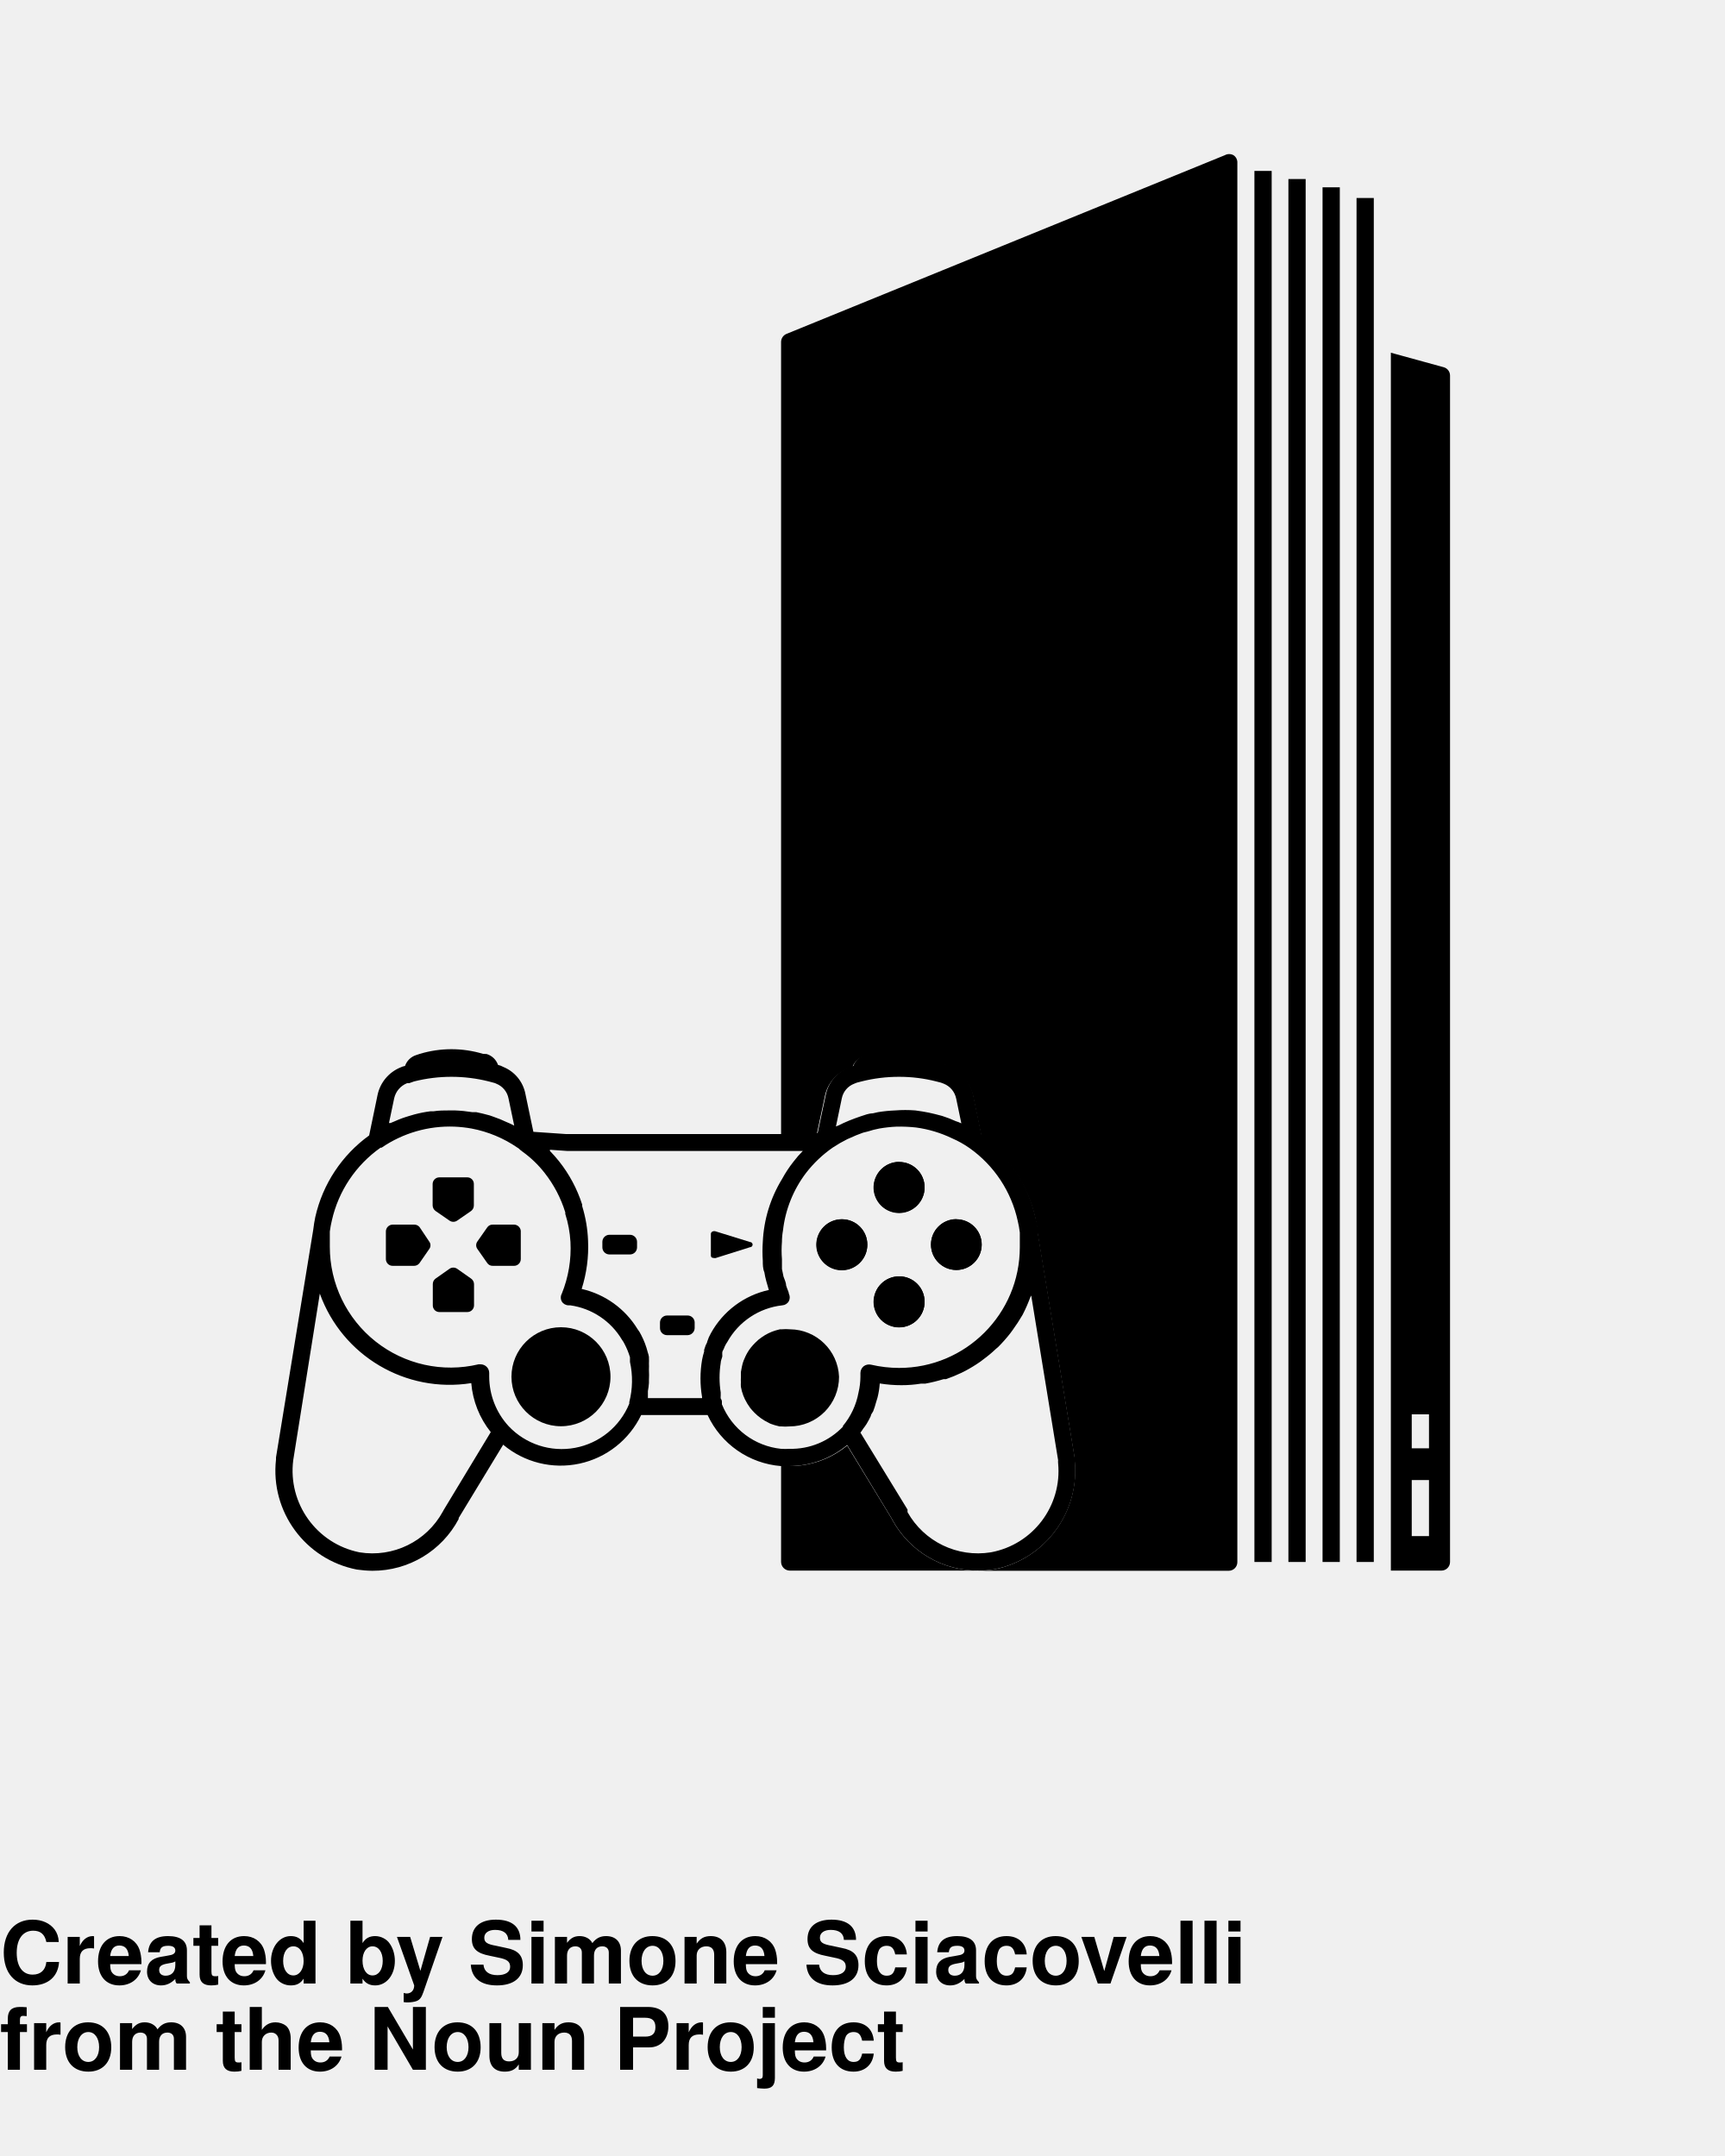
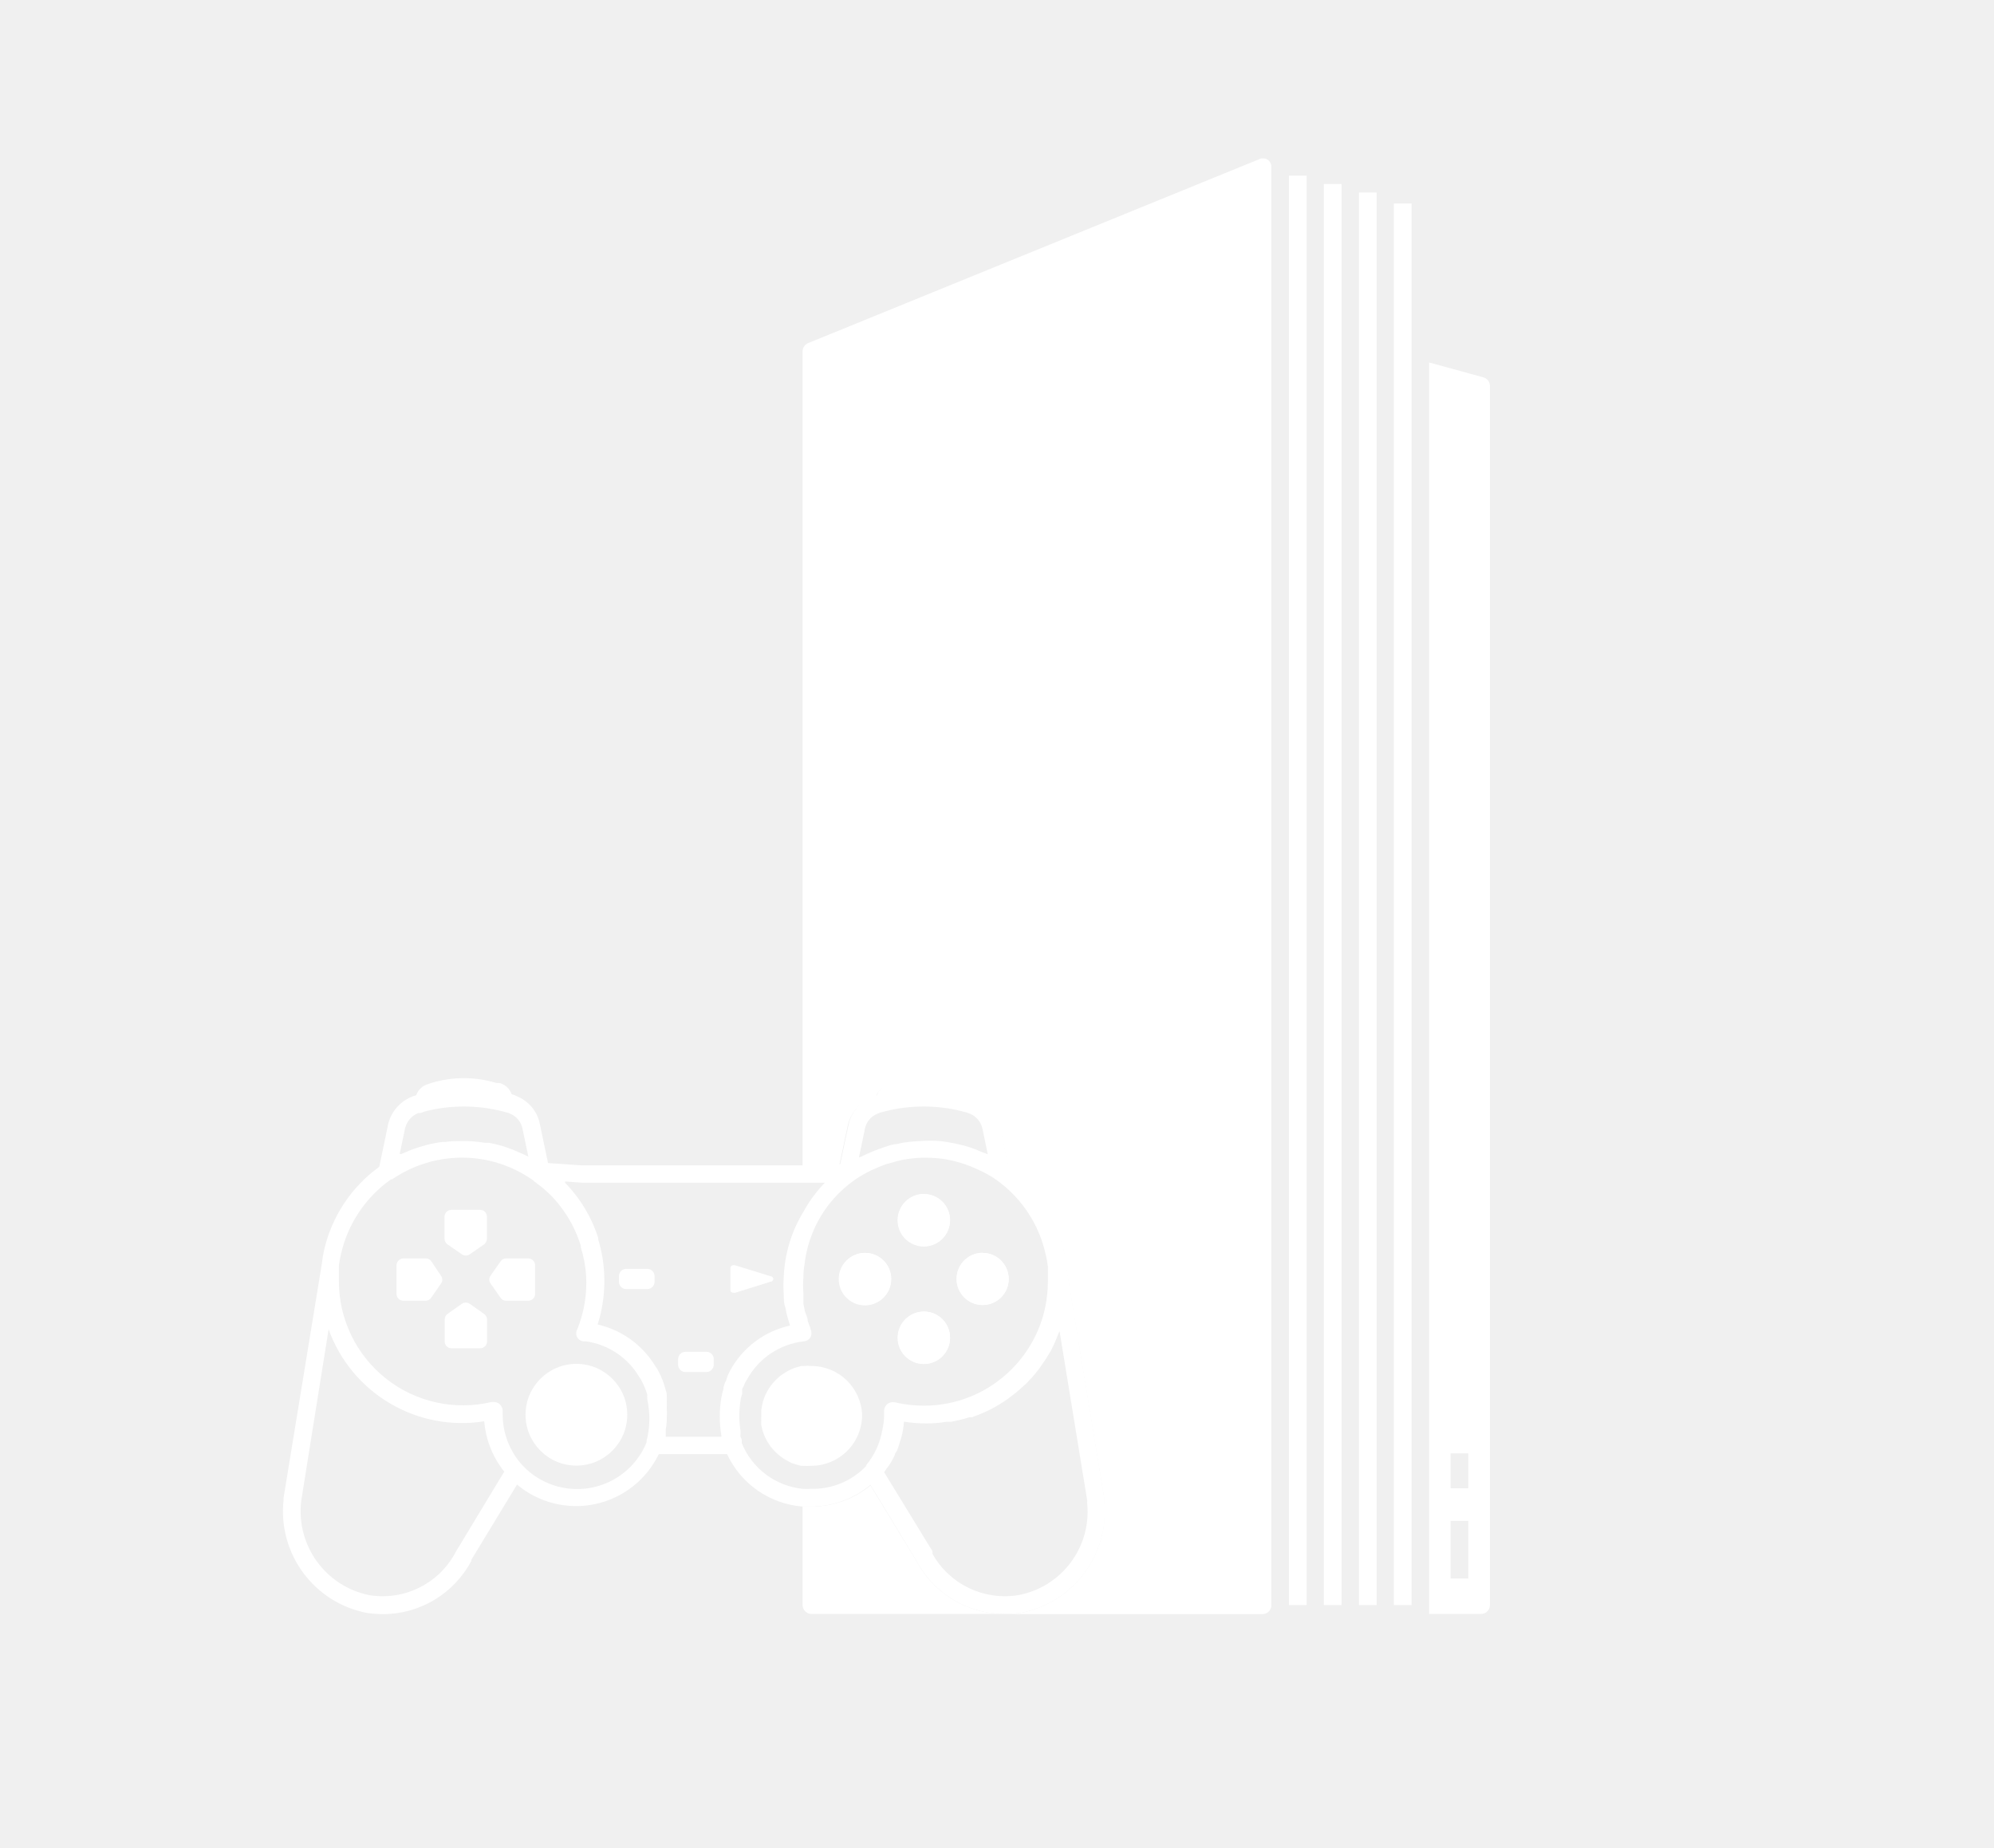
- <svg xmlns="http://www.w3.org/2000/svg" viewBox="0 0 100 125" x="0px" y="0px">
+ <svg xmlns="http://www.w3.org/2000/svg" y="0px" x="0px" viewBox="0 0 112.5 104.25" style="max-height: 500px" width="112.5" height="104.25">
  <g>
-     <path d="M48.81,70.69a1.47,1.47,0,1,0,1.47,1.47A1.47,1.47,0,0,0,48.81,70.69ZM52.12,74a1.47,1.47,0,1,0,1.48,1.47A1.47,1.47,0,0,0,52.12,74Zm0-6.64a1.47,1.47,0,1,0,1.48,1.47A1.47,1.47,0,0,0,52.12,67.37Zm3.32,3.32a1.47,1.47,0,1,0,1.47,1.47A1.47,1.47,0,0,0,55.44,70.69ZM71.51,9A.52.52,0,0,0,71,9L45.59,19.36a.51.51,0,0,0-.31.46v46l1,0a6.7,6.7,0,0,0,.75-.06l.32,0,.47-2.21a2.16,2.16,0,0,1,1.32-1.58,1.51,1.51,0,0,1,.28-.1,1,1,0,0,1,.65-.63l.21-.07a6.37,6.37,0,0,1,3.67,0l.2.07a1,1,0,0,1,.66.63,1.65,1.65,0,0,1,.34.13,2.18,2.18,0,0,1,1.26,1.55l.49,2.36A8,8,0,0,1,60,70.55c.06.24.1.49.14.75v.14L62.29,84.5a.49.49,0,0,1,0,.12A5.83,5.83,0,0,1,57.59,91a6.67,6.67,0,0,1-.89.07H71.23a.5.5,0,0,0,.5-.5V9.44A.5.5,0,0,0,71.51,9ZM51.74,88.14a1.11,1.11,0,0,1-.07-.13l-2.56-4.2A5.23,5.23,0,0,1,45.76,85l-.48,0v5.56a.51.51,0,0,0,.5.5H56.7A5.63,5.63,0,0,1,51.74,88.14Zm3.7-17.45a1.47,1.47,0,1,0,1.47,1.47A1.47,1.47,0,0,0,55.44,70.69Zm-3.32-3.32a1.47,1.47,0,1,0,1.48,1.47A1.47,1.47,0,0,0,52.12,67.37Zm0,6.64a1.47,1.47,0,1,0,1.48,1.47A1.47,1.47,0,0,0,52.12,74Zm-3.31-3.32a1.47,1.47,0,1,0,1.47,1.47A1.47,1.47,0,0,0,48.81,70.69Z" />
-     <rect x="72.72" y="9.91" width="1" height="80.65" />
-     <rect x="74.69" y="10.38" width="1" height="80.18" />
-     <rect x="76.67" y="10.86" width="1" height="79.7" />
-     <path d="M83.69,21.29l-3.06-.84V91.06h2.93a.5.5,0,0,0,.5-.5V21.77A.5.5,0,0,0,83.69,21.29Zm-.85,67.77h-1V85.81h1Zm0-5.09h-1V82h1Z" />
-     <polygon points="78.64 11.48 78.64 90.56 79.64 90.56 79.64 90.56 79.64 61.74 79.64 21.22 79.64 20.7 79.64 20.18 79.64 12.14 79.64 11.99 79.64 11.48 79.64 11.48 78.64 11.48" />
-     <path d="M62.3,84.62a.49.49,0,0,0,0-.12L60.16,71.44V71.3c0-.26-.08-.51-.14-.75a8,8,0,0,0-3.11-4.71l-.49-2.36a2.18,2.18,0,0,0-1.26-1.55,1.65,1.65,0,0,0-.34-.13,1,1,0,0,0-.66-.63L54,61.1a6.37,6.37,0,0,0-3.67,0l-.21.07a1,1,0,0,0-.65.63,1.51,1.51,0,0,0-.28.1,2.16,2.16,0,0,0-1.32,1.58l-.47,2.21-.32,0a6.7,6.7,0,0,1-.75.06l-1,0H32.81l-1.89-.13-.46-2.19a2.12,2.12,0,0,0-1.28-1.57,1.17,1.17,0,0,0-.31-.12,1,1,0,0,0-.66-.63L28,61.1a6.34,6.34,0,0,0-3.66,0l-.21.07a1,1,0,0,0-.65.63h0a1.07,1.07,0,0,0-.27.09,2.22,2.22,0,0,0-1.32,1.58l-.49,2.36a8,8,0,0,0-3.12,4.72c-.05.24-.09.48-.12.74L16,84.5l0,.12A5.84,5.84,0,0,0,20.69,91a6.82,6.82,0,0,0,.9.07,5.64,5.64,0,0,0,5-3l0-.06,2.58-4.25a5.18,5.18,0,0,0,8-1.72h3.85A5.14,5.14,0,0,0,45.28,85l.48,0a5.23,5.23,0,0,0,3.35-1.22L51.67,88a1.11,1.11,0,0,0,.07.13,5.63,5.63,0,0,0,5,2.93,6.67,6.67,0,0,0,.89-.07A5.83,5.83,0,0,0,62.3,84.62ZM48.8,63.68a1.15,1.15,0,0,1,.72-.85l.15-.06.27-.07a8.86,8.86,0,0,1,2.18-.27,8.7,8.7,0,0,1,2.16.27l.27.07.16.06a1.18,1.18,0,0,1,.72.86l.3,1.44,0,0A2.36,2.36,0,0,0,55.4,65q-.37-.17-.78-.3l-.42-.11c-.24-.06-.48-.11-.73-.15l-.41-.06a7.46,7.46,0,0,0-1.16,0,8.26,8.26,0,0,0-1,.1l-.31.07c-.23,0-.47.1-.69.17l-.34.12q-.33.12-.66.27l-.29.14-.15.06Zm-25.95,0a1.23,1.23,0,0,1,.75-.88l.12,0L24,62.7a8.86,8.86,0,0,1,4.34,0l.26.07a.58.58,0,0,1,.17.06,1.15,1.15,0,0,1,.71.86l.33,1.57-.29-.14-.12-.05a7.22,7.22,0,0,0-.81-.33l-.2-.07c-.26-.07-.52-.14-.78-.19l-.23,0a8.47,8.47,0,0,0-1-.1h-.31c-.31,0-.63,0-.94.05l-.18,0a7.12,7.12,0,0,0-.92.18l-.34.1a6.08,6.08,0,0,0-.81.3l-.24.1-.09,0Zm2.88,23.85-.06.11A4.65,4.65,0,0,1,20.84,90,4.83,4.83,0,0,1,17,84.65h0L18.54,75a8,8,0,0,0,8.78,5.19,5.24,5.24,0,0,0,1.13,2.84Zm10.75-6.25s0,.06,0,.1a4.23,4.23,0,0,1-7,1.3,4.26,4.26,0,0,1-1.12-2.87v-.21a.5.5,0,0,0-.5-.5l-.12,0a7,7,0,0,1-8.62-6.82c0-.21,0-.43,0-.68l0-.13v-.07a6.25,6.25,0,0,1,.12-.65,7.06,7.06,0,0,1,2.82-4.21l.06,0a7,7,0,0,1,4.22-1.22,7.41,7.41,0,0,1,1,.11A7,7,0,0,1,30,66.54a.47.47,0,0,1,.12.09.2.2,0,0,0,.07.06l.1.08A6.25,6.25,0,0,1,31.57,68a7.06,7.06,0,0,1,1.2,2.29l0,.09A6.6,6.6,0,0,1,33.07,72a7,7,0,0,1-.5,3,.47.47,0,0,0,0,.46.46.46,0,0,0,.39.22l.1,0a4.16,4.16,0,0,1,3,2,1.42,1.42,0,0,1,.14.23,4.28,4.28,0,0,1,.32.78.94.94,0,0,0,0,.16.52.52,0,0,0,0,.11A5,5,0,0,1,36.48,81.29ZM41,77.78c0,.07-.07.15-.1.24s0,0,0,0-.05.15-.08.24a.58.58,0,0,1,0,.1,4.21,4.21,0,0,0-.12.48A6.41,6.41,0,0,0,40.7,81s0,0,0,.06H37.56l0-.16a2.17,2.17,0,0,0,0-.25,4,4,0,0,0,.06-.47c0-.06,0-.12,0-.17a5.23,5.23,0,0,0,0-.56v-.08a2.91,2.91,0,0,0,0-.31,3.31,3.31,0,0,0,0-.33.13.13,0,0,1,0-.06h0v0a1.5,1.5,0,0,0-.07-.27,4.59,4.59,0,0,0-.38-1,1.86,1.86,0,0,0-.21-.34,5.12,5.12,0,0,0-3.24-2.33,8.06,8.06,0,0,0,.37-2.8,7.75,7.75,0,0,0-.34-2l0-.09a7.93,7.93,0,0,0-1.34-2.51,7.57,7.57,0,0,0-.53-.6l0-.07,1,.07h12.5c.4,0,.75,0,1,0h.16a6.14,6.14,0,0,0-.54.62,7,7,0,0,0-.66,1A7.65,7.65,0,0,0,44.22,72a8.07,8.07,0,0,0,0,1.09c0,.23,0,.46.09.67a4.64,4.64,0,0,0,.11.51c.05.18.1.36.15.52a5.07,5.07,0,0,0-3.36,2.51A2.41,2.41,0,0,0,41,77.78Zm7.89,4.91A4.15,4.15,0,0,1,45.76,84a3.87,3.87,0,0,1-.48,0,4.16,4.16,0,0,1-3.43-2.58l0-.13c0-.05,0-.11-.07-.21a.62.62,0,0,1,0-.16s0-.17,0-.19a5.47,5.47,0,0,1,0-1.71c0-.12.06-.24.09-.36a.5.5,0,0,0,0-.13.76.76,0,0,1,0-.11l0,0c0-.07.05-.14.09-.22a1.61,1.61,0,0,1,.2-.39,4.17,4.17,0,0,1,3.19-2.13h0a.47.47,0,0,0,.38-.24.49.49,0,0,0,0-.44c0-.08-.06-.18-.11-.33l-.05-.15c0-.17-.1-.35-.15-.51l-.09-.44,0-.17c0-.14,0-.27,0-.4a6.13,6.13,0,0,1,0-1q0-.33.06-.66A6.78,6.78,0,0,1,46.73,68a7,7,0,0,1,1.55-1.47h0a8.1,8.1,0,0,1,.85-.49l.12-.05c.26-.12.52-.23.78-.32l.28-.07a5.33,5.33,0,0,1,.66-.17,7.84,7.84,0,0,1,1-.11,8.7,8.7,0,0,1,1.14.05A7,7,0,0,1,55.2,66a5.73,5.73,0,0,1,1,.56A7,7,0,0,1,59,70.79a5.77,5.77,0,0,1,.12.67v.05a1.1,1.1,0,0,0,0,.16c0,.21,0,.43,0,.64a7,7,0,0,1-7,7,7.29,7.29,0,0,1-1.63-.19.52.52,0,0,0-.42.09.51.51,0,0,0-.19.39v.21a4,4,0,0,1-.11.92A4.21,4.21,0,0,1,48.85,82.69ZM57.44,90a4.68,4.68,0,0,1-4.83-2.33.88.88,0,0,0,0-.15l-2.73-4.46a1.88,1.88,0,0,0,.16-.23,2.83,2.83,0,0,0,.2-.28,4.76,4.76,0,0,0,.24-.45c0-.09.09-.18.14-.28a4.68,4.68,0,0,0,.17-.53,2.58,2.58,0,0,0,.08-.26,4.52,4.52,0,0,0,.13-.82,7.82,7.82,0,0,0,1.26.1,7,7,0,0,0,1.13-.09l.25,0a9.11,9.11,0,0,0,1.06-.26l.14,0a8.93,8.93,0,0,0,.9-.37l.2-.1a8.33,8.33,0,0,0,.9-.55l.17-.13a7.15,7.15,0,0,0,.73-.61l.12-.1a8.78,8.78,0,0,0,.7-.79l.14-.19a10.44,10.44,0,0,0,.58-.89s0,0,0,0a8.77,8.77,0,0,0,.44-1l.06-.12,1.56,9.55a.76.76,0,0,0,0,.17A4.79,4.79,0,0,1,57.44,90Z" />
-     <path d="M45.22,72a6.13,6.13,0,0,0,0,1c0,.13,0,.26,0,.4v-2Q45.24,71.67,45.22,72Z" />
-     <path d="M40.27,76.65V77a.42.42,0,0,1-.41.41H38.67a.41.41,0,0,1-.41-.41v-.32a.41.41,0,0,1,.41-.41h1.19A.41.41,0,0,1,40.27,76.65Z" />
-     <path d="M36.93,72v.32a.41.41,0,0,1-.41.41H35.33a.41.41,0,0,1-.41-.41V72a.41.41,0,0,1,.41-.41h1.19A.41.41,0,0,1,36.93,72Z" />
-     <path d="M43.48,72.31l-2,.63c-.13,0-.27,0-.27-.15V71.54c0-.12.14-.19.27-.15l2,.62A.15.15,0,0,1,43.48,72.31Z" />
-     <path d="M26.06,70.77a.39.39,0,0,0,.44,0l.81-.56a.4.4,0,0,0,.16-.32V68.65a.38.38,0,0,0-.39-.39H25.47a.39.39,0,0,0-.39.39v1.24a.41.41,0,0,0,.17.32Z" />
-     <path d="M26.5,73.56a.39.39,0,0,0-.44,0l-.81.57a.39.39,0,0,0-.16.32v1.24a.38.38,0,0,0,.39.38h1.61a.39.39,0,0,0,.39-.38V74.45a.4.4,0,0,0-.17-.32Z" />
-     <path d="M30.19,73V71.36A.4.4,0,0,0,29.8,71H28.56a.37.37,0,0,0-.32.17l-.56.8a.37.37,0,0,0,0,.45l.56.8a.37.37,0,0,0,.32.17H29.8A.39.39,0,0,0,30.19,73Z" />
-     <path d="M24.32,71.14A.4.4,0,0,0,24,71H22.76a.4.4,0,0,0-.39.39V73a.39.39,0,0,0,.39.39H24a.39.39,0,0,0,.32-.16l.56-.81a.36.36,0,0,0,0-.44Z" />
-     <path d="M53.6,68.84a1.48,1.48,0,1,1-1.48-1.47A1.47,1.47,0,0,1,53.6,68.84Z" />
-     <path d="M53.6,75.48A1.48,1.48,0,1,1,52.12,74,1.47,1.47,0,0,1,53.6,75.48Z" />
-     <path d="M56.91,72.16a1.47,1.47,0,1,1-1.47-1.47A1.47,1.47,0,0,1,56.91,72.16Z" />
-     <path d="M50.28,72.16a1.48,1.48,0,1,1-1.47-1.47A1.47,1.47,0,0,1,50.28,72.16Z" />
-     <circle cx="32.52" cy="79.82" r="2.87" />
-     <path d="M48.64,79.82a2.87,2.87,0,0,1-2.87,2.88,2.63,2.63,0,0,1-.49,0l-.09,0-.27-.07-.21-.07a.69.69,0,0,1-.15-.07,2.87,2.87,0,0,1-.81-.57,3.58,3.58,0,0,1-.26-.29,3.3,3.3,0,0,1-.31-.51l-.09-.21a2.73,2.73,0,0,1-.14-.51,2,2,0,0,1,0-.26,2.26,2.26,0,0,1,0-.26c0-.11,0-.22,0-.33l.06-.32a2,2,0,0,1,.1-.35,2.29,2.29,0,0,1,.1-.23,2.67,2.67,0,0,1,.31-.51,3.58,3.58,0,0,1,.26-.29,2.3,2.3,0,0,1,.38-.32,2.77,2.77,0,0,1,.79-.39l.26-.07.1,0a2.63,2.63,0,0,1,.49,0A2.87,2.87,0,0,1,48.64,79.82Z" />
+     <path d="M48.81,70.69a1.47,1.47,0,1,0,1.47,1.47A1.47,1.47,0,0,0,48.81,70.69ZM52.12,74a1.47,1.47,0,1,0,1.48,1.47A1.47,1.47,0,0,0,52.12,74Zm0-6.64a1.47,1.47,0,1,0,1.48,1.47A1.47,1.47,0,0,0,52.12,67.37Zm3.32,3.32a1.47,1.47,0,1,0,1.47,1.47A1.47,1.47,0,0,0,55.44,70.69ZM71.51,9A.52.52,0,0,0,71,9L45.59,19.36a.51.51,0,0,0-.31.46v46l1,0a6.7,6.7,0,0,0,.75-.06l.32,0,.47-2.21a2.16,2.16,0,0,1,1.32-1.58,1.51,1.51,0,0,1,.28-.1,1,1,0,0,1,.65-.63l.21-.07a6.37,6.37,0,0,1,3.67,0l.2.07a1,1,0,0,1,.66.63,1.65,1.65,0,0,1,.34.13,2.18,2.18,0,0,1,1.26,1.55l.49,2.36A8,8,0,0,1,60,70.55c.06.24.1.49.14.75v.14L62.29,84.5a.49.49,0,0,1,0,.12A5.83,5.83,0,0,1,57.59,91a6.67,6.67,0,0,1-.89.07H71.23a.5.5,0,0,0,.5-.5V9.44A.5.5,0,0,0,71.51,9ZM51.74,88.14a1.11,1.11,0,0,1-.07-.13l-2.56-4.2A5.23,5.23,0,0,1,45.76,85l-.48,0v5.56a.51.51,0,0,0,.5.5H56.7A5.63,5.63,0,0,1,51.74,88.14Zm3.7-17.45a1.47,1.47,0,1,0,1.47,1.47A1.47,1.47,0,0,0,55.44,70.69Zm-3.32-3.32a1.47,1.47,0,1,0,1.48,1.47A1.47,1.47,0,0,0,52.12,67.37Zm0,6.64a1.47,1.47,0,1,0,1.48,1.47A1.47,1.47,0,0,0,52.12,74Zm-3.31-3.32a1.47,1.47,0,1,0,1.47,1.47A1.47,1.47,0,0,0,48.81,70.69Z" fill="#ffffff" />
+     <rect height="80.65" width="1" y="9.91" x="72.72" fill="#ffffff" />
+     <rect height="80.18" width="1" y="10.38" x="74.69" fill="#ffffff" />
+     <rect height="79.7" width="1" y="10.86" x="76.67" fill="#ffffff" />
+     <path d="M83.69,21.29l-3.06-.84V91.06h2.93a.5.5,0,0,0,.5-.5V21.77A.5.5,0,0,0,83.69,21.29Zm-.85,67.77h-1V85.81h1Zm0-5.09h-1V82h1Z" fill="#ffffff" />
+     <polygon points="78.64 11.48 78.64 90.56 79.64 90.56 79.64 90.56 79.64 61.74 79.64 21.22 79.64 20.7 79.64 20.18 79.64 12.14 79.64 11.99 79.64 11.48 79.64 11.48 78.64 11.48" fill="#ffffff" />
+     <path d="M62.3,84.62a.49.49,0,0,0,0-.12L60.16,71.44V71.3c0-.26-.08-.51-.14-.75a8,8,0,0,0-3.11-4.71l-.49-2.36a2.18,2.18,0,0,0-1.26-1.55,1.65,1.65,0,0,0-.34-.13,1,1,0,0,0-.66-.63L54,61.1a6.37,6.37,0,0,0-3.67,0l-.21.07a1,1,0,0,0-.65.63,1.51,1.51,0,0,0-.28.1,2.16,2.16,0,0,0-1.32,1.58l-.47,2.21-.32,0a6.7,6.7,0,0,1-.75.06l-1,0H32.81l-1.89-.13-.46-2.19a2.12,2.12,0,0,0-1.28-1.57,1.17,1.17,0,0,0-.31-.12,1,1,0,0,0-.66-.63L28,61.1a6.34,6.34,0,0,0-3.66,0l-.21.07a1,1,0,0,0-.65.63h0a1.07,1.07,0,0,0-.27.09,2.22,2.22,0,0,0-1.32,1.58l-.49,2.36a8,8,0,0,0-3.12,4.72c-.05.24-.09.48-.12.74L16,84.5l0,.12A5.84,5.84,0,0,0,20.69,91a6.82,6.82,0,0,0,.9.07,5.64,5.64,0,0,0,5-3l0-.06,2.58-4.25a5.18,5.18,0,0,0,8-1.72h3.85A5.14,5.14,0,0,0,45.28,85l.48,0a5.23,5.23,0,0,0,3.35-1.22L51.67,88a1.11,1.11,0,0,0,.07.13,5.63,5.63,0,0,0,5,2.93,6.67,6.67,0,0,0,.89-.07A5.83,5.83,0,0,0,62.3,84.62ZM48.8,63.68a1.15,1.15,0,0,1,.72-.85l.15-.06.27-.07a8.86,8.86,0,0,1,2.18-.27,8.7,8.7,0,0,1,2.16.27l.27.07.16.06a1.18,1.18,0,0,1,.72.86l.3,1.44,0,0A2.36,2.36,0,0,0,55.4,65q-.37-.17-.78-.3l-.42-.11c-.24-.06-.48-.11-.73-.15l-.41-.06a7.46,7.46,0,0,0-1.16,0,8.26,8.26,0,0,0-1,.1l-.31.07c-.23,0-.47.1-.69.17l-.34.12q-.33.12-.66.27l-.29.14-.15.06Zm-25.95,0a1.23,1.23,0,0,1,.75-.88l.12,0L24,62.7a8.86,8.86,0,0,1,4.34,0l.26.07a.58.58,0,0,1,.17.06,1.15,1.15,0,0,1,.71.86l.33,1.57-.29-.14-.12-.05a7.22,7.22,0,0,0-.81-.33l-.2-.07c-.26-.07-.52-.14-.78-.19l-.23,0a8.47,8.47,0,0,0-1-.1h-.31c-.31,0-.63,0-.94.05l-.18,0a7.12,7.12,0,0,0-.92.18l-.34.1a6.08,6.08,0,0,0-.81.3l-.24.1-.09,0Zm2.88,23.85-.06.11A4.65,4.65,0,0,1,20.84,90,4.83,4.83,0,0,1,17,84.65h0L18.54,75a8,8,0,0,0,8.78,5.19,5.24,5.24,0,0,0,1.13,2.84Zm10.75-6.25s0,.06,0,.1a4.23,4.23,0,0,1-7,1.3,4.26,4.26,0,0,1-1.12-2.87v-.21a.5.5,0,0,0-.5-.5l-.12,0a7,7,0,0,1-8.62-6.82c0-.21,0-.43,0-.68l0-.13v-.07a6.25,6.25,0,0,1,.12-.65,7.06,7.06,0,0,1,2.82-4.21l.06,0a7,7,0,0,1,4.22-1.22,7.41,7.41,0,0,1,1,.11A7,7,0,0,1,30,66.54a.47.47,0,0,1,.12.09.2.2,0,0,0,.07.06l.1.08A6.25,6.25,0,0,1,31.57,68a7.06,7.06,0,0,1,1.2,2.29l0,.09A6.6,6.6,0,0,1,33.07,72a7,7,0,0,1-.5,3,.47.47,0,0,0,0,.46.46.46,0,0,0,.39.22l.1,0a4.16,4.16,0,0,1,3,2,1.42,1.42,0,0,1,.14.23,4.28,4.28,0,0,1,.32.78.94.94,0,0,0,0,.16.52.52,0,0,0,0,.11A5,5,0,0,1,36.48,81.29ZM41,77.78c0,.07-.07.15-.1.24s0,0,0,0-.05.15-.08.24a.58.58,0,0,1,0,.1,4.21,4.21,0,0,0-.12.48A6.41,6.41,0,0,0,40.7,81s0,0,0,.06H37.56l0-.16a2.17,2.17,0,0,0,0-.25,4,4,0,0,0,.06-.47c0-.06,0-.12,0-.17a5.23,5.23,0,0,0,0-.56v-.08a2.91,2.91,0,0,0,0-.31,3.31,3.31,0,0,0,0-.33.13.13,0,0,1,0-.06h0v0a1.5,1.5,0,0,0-.07-.27,4.59,4.59,0,0,0-.38-1,1.86,1.86,0,0,0-.21-.34,5.12,5.12,0,0,0-3.24-2.33,8.06,8.06,0,0,0,.37-2.8,7.75,7.75,0,0,0-.34-2l0-.09a7.93,7.93,0,0,0-1.34-2.51,7.57,7.57,0,0,0-.53-.6l0-.07,1,.07h12.5c.4,0,.75,0,1,0h.16a6.14,6.14,0,0,0-.54.62,7,7,0,0,0-.66,1A7.65,7.65,0,0,0,44.22,72a8.07,8.07,0,0,0,0,1.09c0,.23,0,.46.09.67a4.64,4.64,0,0,0,.11.51c.05.18.1.36.15.52a5.07,5.07,0,0,0-3.36,2.51A2.41,2.41,0,0,0,41,77.78Zm7.89,4.91A4.15,4.15,0,0,1,45.76,84a3.87,3.87,0,0,1-.48,0,4.16,4.16,0,0,1-3.43-2.58l0-.13c0-.05,0-.11-.07-.21a.62.62,0,0,1,0-.16s0-.17,0-.19a5.47,5.47,0,0,1,0-1.71c0-.12.06-.24.09-.36a.5.5,0,0,0,0-.13.76.76,0,0,1,0-.11l0,0c0-.07.05-.14.09-.22a1.61,1.61,0,0,1,.2-.39,4.17,4.17,0,0,1,3.19-2.13h0a.47.47,0,0,0,.38-.24.49.49,0,0,0,0-.44c0-.08-.06-.18-.11-.33l-.05-.15c0-.17-.1-.35-.15-.51l-.09-.44,0-.17c0-.14,0-.27,0-.4a6.13,6.13,0,0,1,0-1q0-.33.06-.66A6.78,6.78,0,0,1,46.73,68a7,7,0,0,1,1.55-1.47h0a8.1,8.1,0,0,1,.85-.49l.12-.05c.26-.12.52-.23.78-.32l.28-.07a5.33,5.33,0,0,1,.66-.17,7.84,7.84,0,0,1,1-.11,8.7,8.7,0,0,1,1.14.05A7,7,0,0,1,55.2,66a5.73,5.73,0,0,1,1,.56A7,7,0,0,1,59,70.79a5.77,5.77,0,0,1,.12.67v.05a1.1,1.1,0,0,0,0,.16c0,.21,0,.43,0,.64a7,7,0,0,1-7,7,7.29,7.29,0,0,1-1.63-.19.52.52,0,0,0-.42.09.51.51,0,0,0-.19.39v.21a4,4,0,0,1-.11.92A4.21,4.21,0,0,1,48.85,82.69ZM57.44,90a4.68,4.68,0,0,1-4.83-2.33.88.88,0,0,0,0-.15l-2.73-4.46a1.88,1.88,0,0,0,.16-.23,2.83,2.83,0,0,0,.2-.28,4.76,4.76,0,0,0,.24-.45c0-.09.09-.18.14-.28a4.68,4.68,0,0,0,.17-.53,2.58,2.58,0,0,0,.08-.26,4.52,4.52,0,0,0,.13-.82,7.82,7.82,0,0,0,1.26.1,7,7,0,0,0,1.13-.09l.25,0a9.11,9.11,0,0,0,1.06-.26l.14,0a8.93,8.93,0,0,0,.9-.37l.2-.1a8.33,8.33,0,0,0,.9-.55l.17-.13a7.15,7.15,0,0,0,.73-.61l.12-.1a8.78,8.78,0,0,0,.7-.79l.14-.19a10.44,10.44,0,0,0,.58-.89s0,0,0,0a8.77,8.77,0,0,0,.44-1l.06-.12,1.56,9.55a.76.76,0,0,0,0,.17A4.79,4.79,0,0,1,57.44,90Z" fill="#ffffff" />
+     <path d="M45.22,72a6.13,6.13,0,0,0,0,1c0,.13,0,.26,0,.4v-2Q45.24,71.67,45.22,72Z" fill="#ffffff" />
+     <path d="M40.27,76.65V77a.42.42,0,0,1-.41.41H38.67a.41.41,0,0,1-.41-.41v-.32a.41.41,0,0,1,.41-.41h1.19A.41.41,0,0,1,40.27,76.65Z" fill="#ffffff" />
+     <path d="M36.93,72v.32a.41.41,0,0,1-.41.41H35.33a.41.41,0,0,1-.41-.41V72a.41.41,0,0,1,.41-.41h1.19A.41.41,0,0,1,36.93,72Z" fill="#ffffff" />
+     <path d="M43.48,72.31l-2,.63c-.13,0-.27,0-.27-.15V71.54c0-.12.14-.19.27-.15l2,.62A.15.15,0,0,1,43.48,72.31Z" fill="#ffffff" />
+     <path d="M26.06,70.77a.39.39,0,0,0,.44,0l.81-.56a.4.4,0,0,0,.16-.32V68.65a.38.38,0,0,0-.39-.39H25.47a.39.39,0,0,0-.39.39v1.24a.41.41,0,0,0,.17.32Z" fill="#ffffff" />
+     <path d="M26.5,73.56a.39.39,0,0,0-.44,0l-.81.57a.39.39,0,0,0-.16.32v1.24a.38.38,0,0,0,.39.38h1.61a.39.39,0,0,0,.39-.38V74.45a.4.4,0,0,0-.17-.32Z" fill="#ffffff" />
+     <path d="M30.19,73V71.36A.4.4,0,0,0,29.8,71H28.56a.37.37,0,0,0-.32.17l-.56.8a.37.37,0,0,0,0,.45l.56.8a.37.37,0,0,0,.32.17H29.8A.39.39,0,0,0,30.19,73Z" fill="#ffffff" />
+     <path d="M24.32,71.14A.4.4,0,0,0,24,71H22.76a.4.4,0,0,0-.39.39V73a.39.39,0,0,0,.39.39H24a.39.39,0,0,0,.32-.16l.56-.81a.36.36,0,0,0,0-.44Z" fill="#ffffff" />
+     <path d="M53.6,68.84a1.48,1.48,0,1,1-1.48-1.47A1.47,1.47,0,0,1,53.6,68.84Z" fill="#ffffff" />
+     <path d="M53.6,75.48A1.48,1.48,0,1,1,52.12,74,1.47,1.47,0,0,1,53.6,75.48Z" fill="#ffffff" />
+     <path d="M56.91,72.16a1.47,1.47,0,1,1-1.47-1.47A1.47,1.47,0,0,1,56.91,72.16Z" fill="#ffffff" />
+     <path d="M50.28,72.16a1.48,1.48,0,1,1-1.47-1.47A1.47,1.47,0,0,1,50.28,72.16Z" fill="#ffffff" />
+     <circle r="2.87" cy="79.82" cx="32.52" fill="#ffffff" />
+     <path d="M48.64,79.82a2.87,2.87,0,0,1-2.87,2.88,2.63,2.63,0,0,1-.49,0l-.09,0-.27-.07-.21-.07a.69.69,0,0,1-.15-.07,2.87,2.87,0,0,1-.81-.57,3.58,3.58,0,0,1-.26-.29,3.3,3.3,0,0,1-.31-.51l-.09-.21a2.73,2.73,0,0,1-.14-.51,2,2,0,0,1,0-.26,2.26,2.26,0,0,1,0-.26c0-.11,0-.22,0-.33l.06-.32a2,2,0,0,1,.1-.35,2.29,2.29,0,0,1,.1-.23,2.67,2.67,0,0,1,.31-.51,3.58,3.58,0,0,1,.26-.29,2.3,2.3,0,0,1,.38-.32,2.77,2.77,0,0,1,.79-.39l.26-.07.1,0a2.63,2.63,0,0,1,.49,0A2.87,2.87,0,0,1,48.64,79.82Z" fill="#ffffff" />
  </g>
-   <text x="0" y="115" fill="#000000" font-size="5px" font-weight="bold" font-family="'Helvetica Neue', Helvetica, Arial-Unicode, Arial, Sans-serif">Created by Simone Sciacovelli</text>
-   <text x="0" y="120" fill="#000000" font-size="5px" font-weight="bold" font-family="'Helvetica Neue', Helvetica, Arial-Unicode, Arial, Sans-serif">from the Noun Project</text>
+   <text font-family="'Helvetica Neue', Helvetica, Arial-Unicode, Arial, Sans-serif" font-weight="bold" font-size="5px" fill="#ffffff" y="115" x="0">Created by Simone Sciacovelli</text>
+   <text font-family="'Helvetica Neue', Helvetica, Arial-Unicode, Arial, Sans-serif" font-weight="bold" font-size="5px" fill="#ffffff" y="120" x="0">from the Noun Project</text>
</svg>
